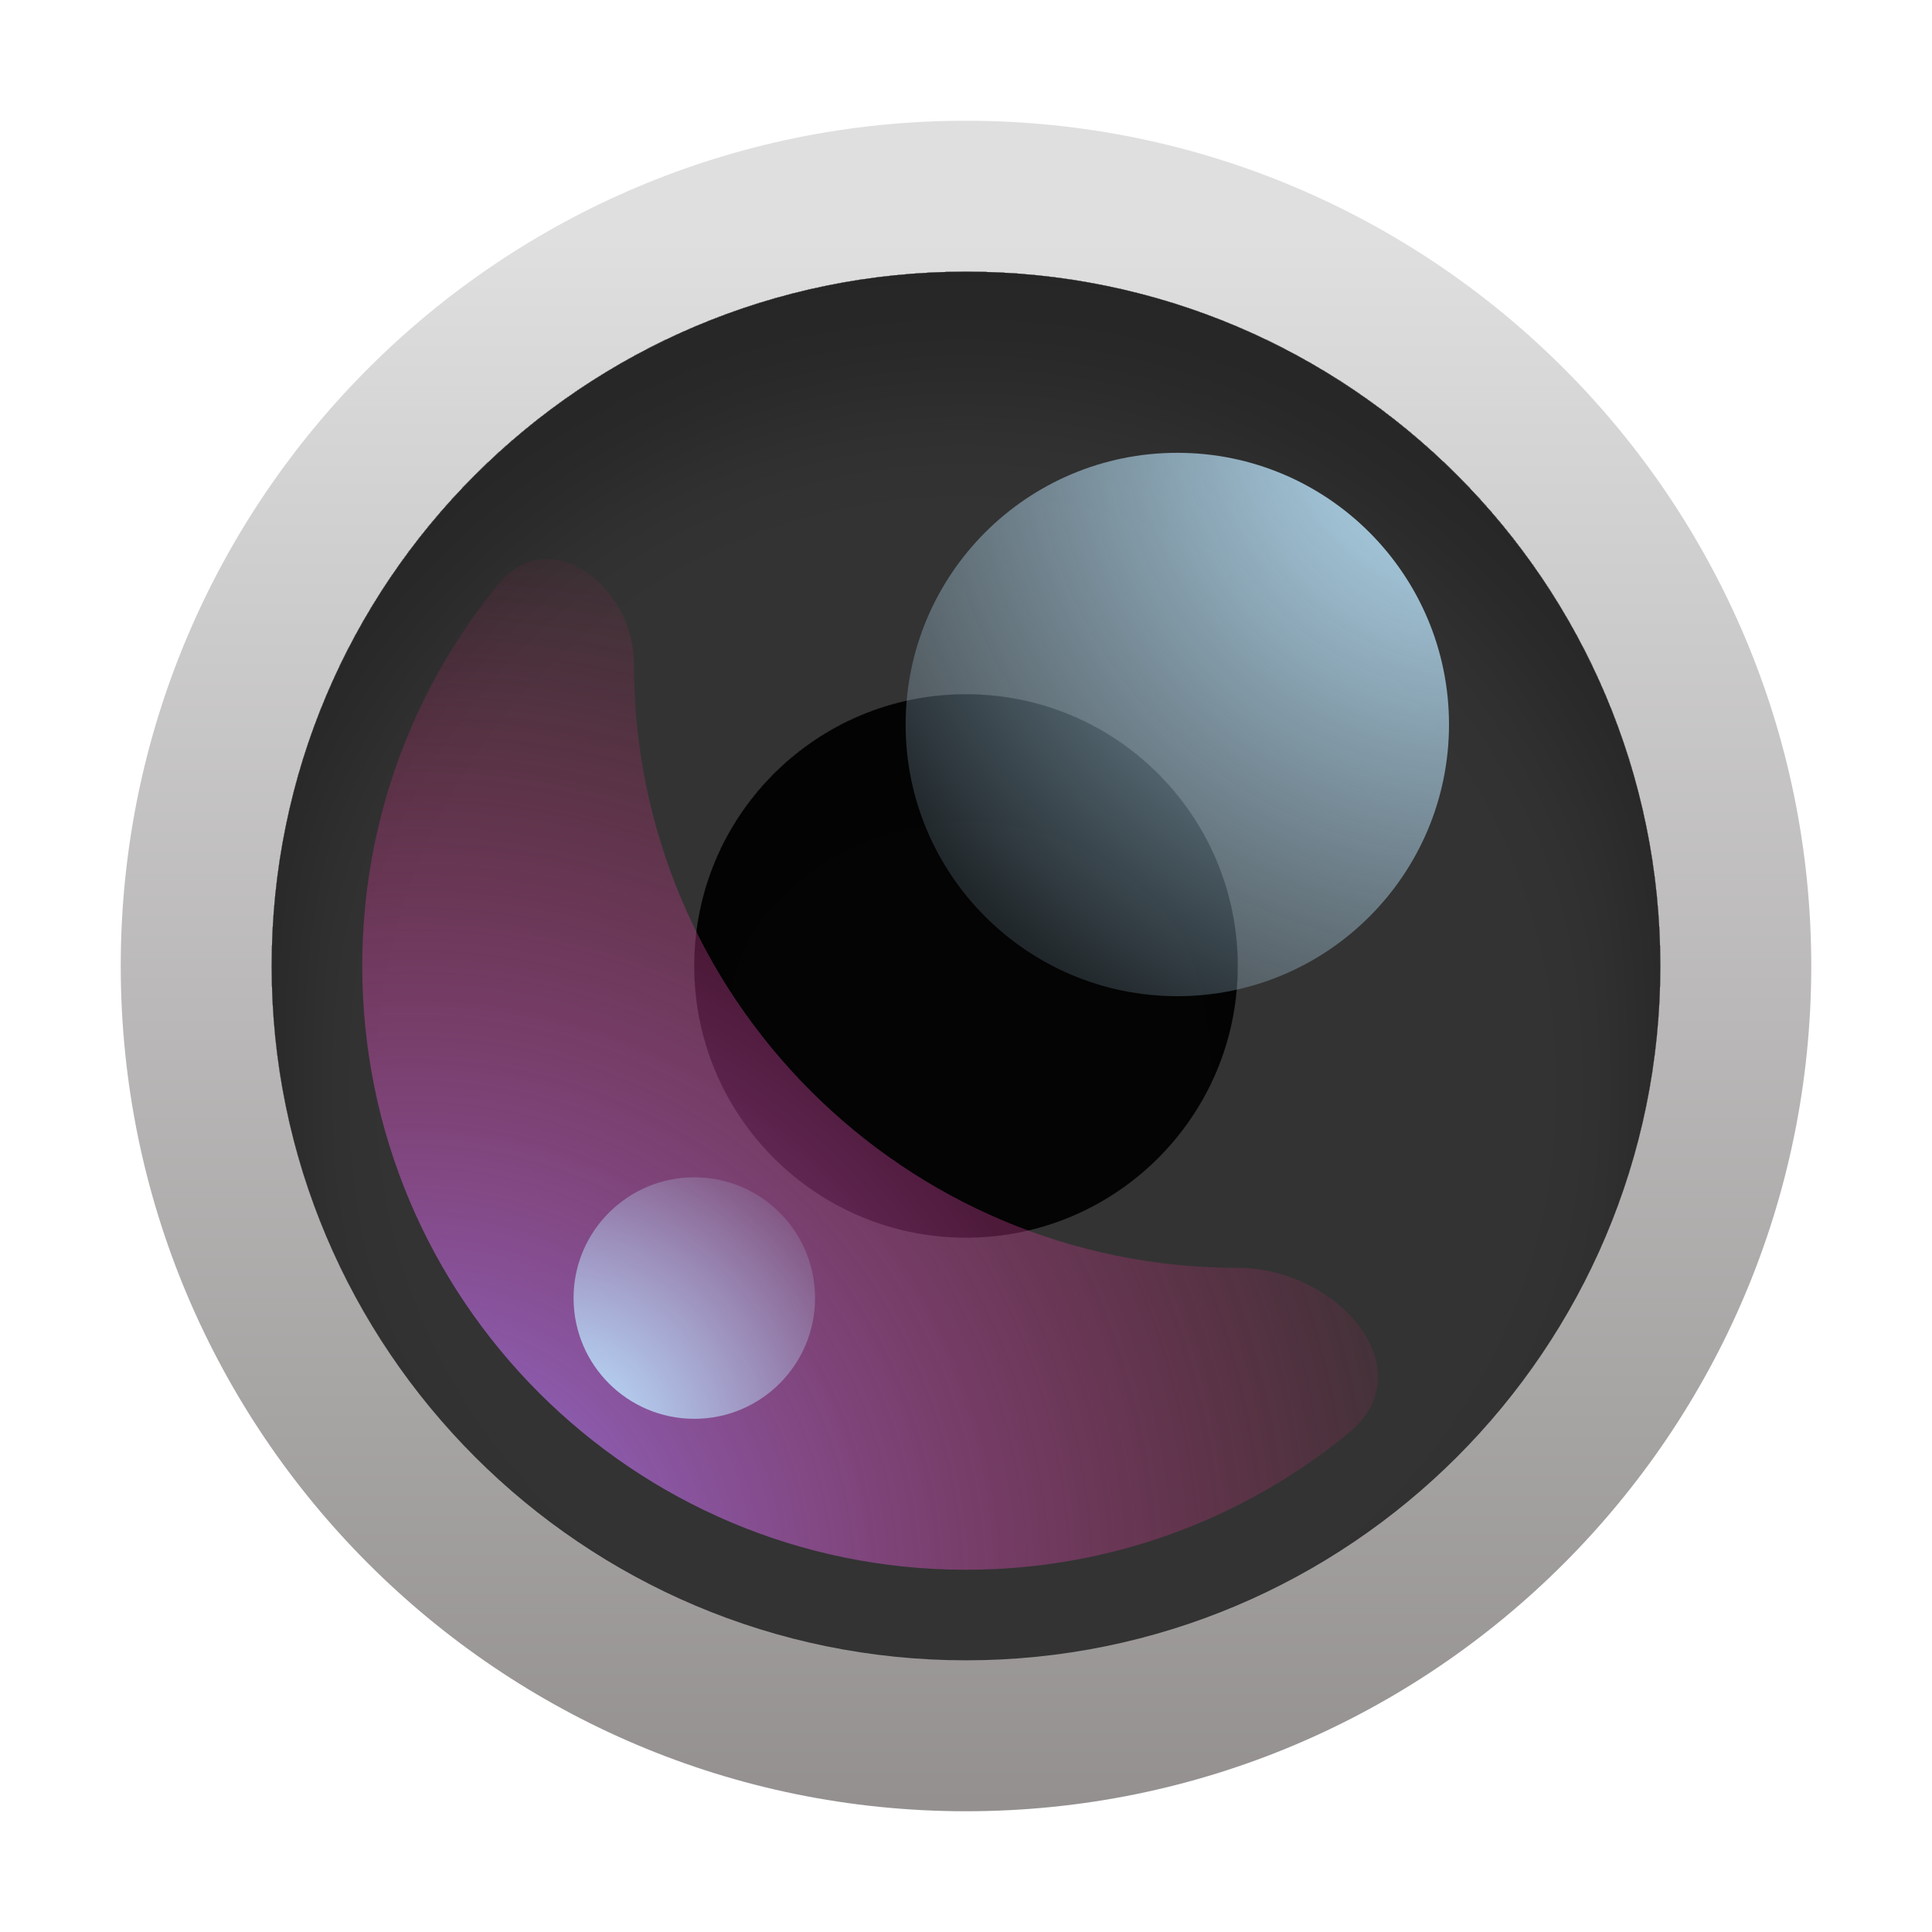
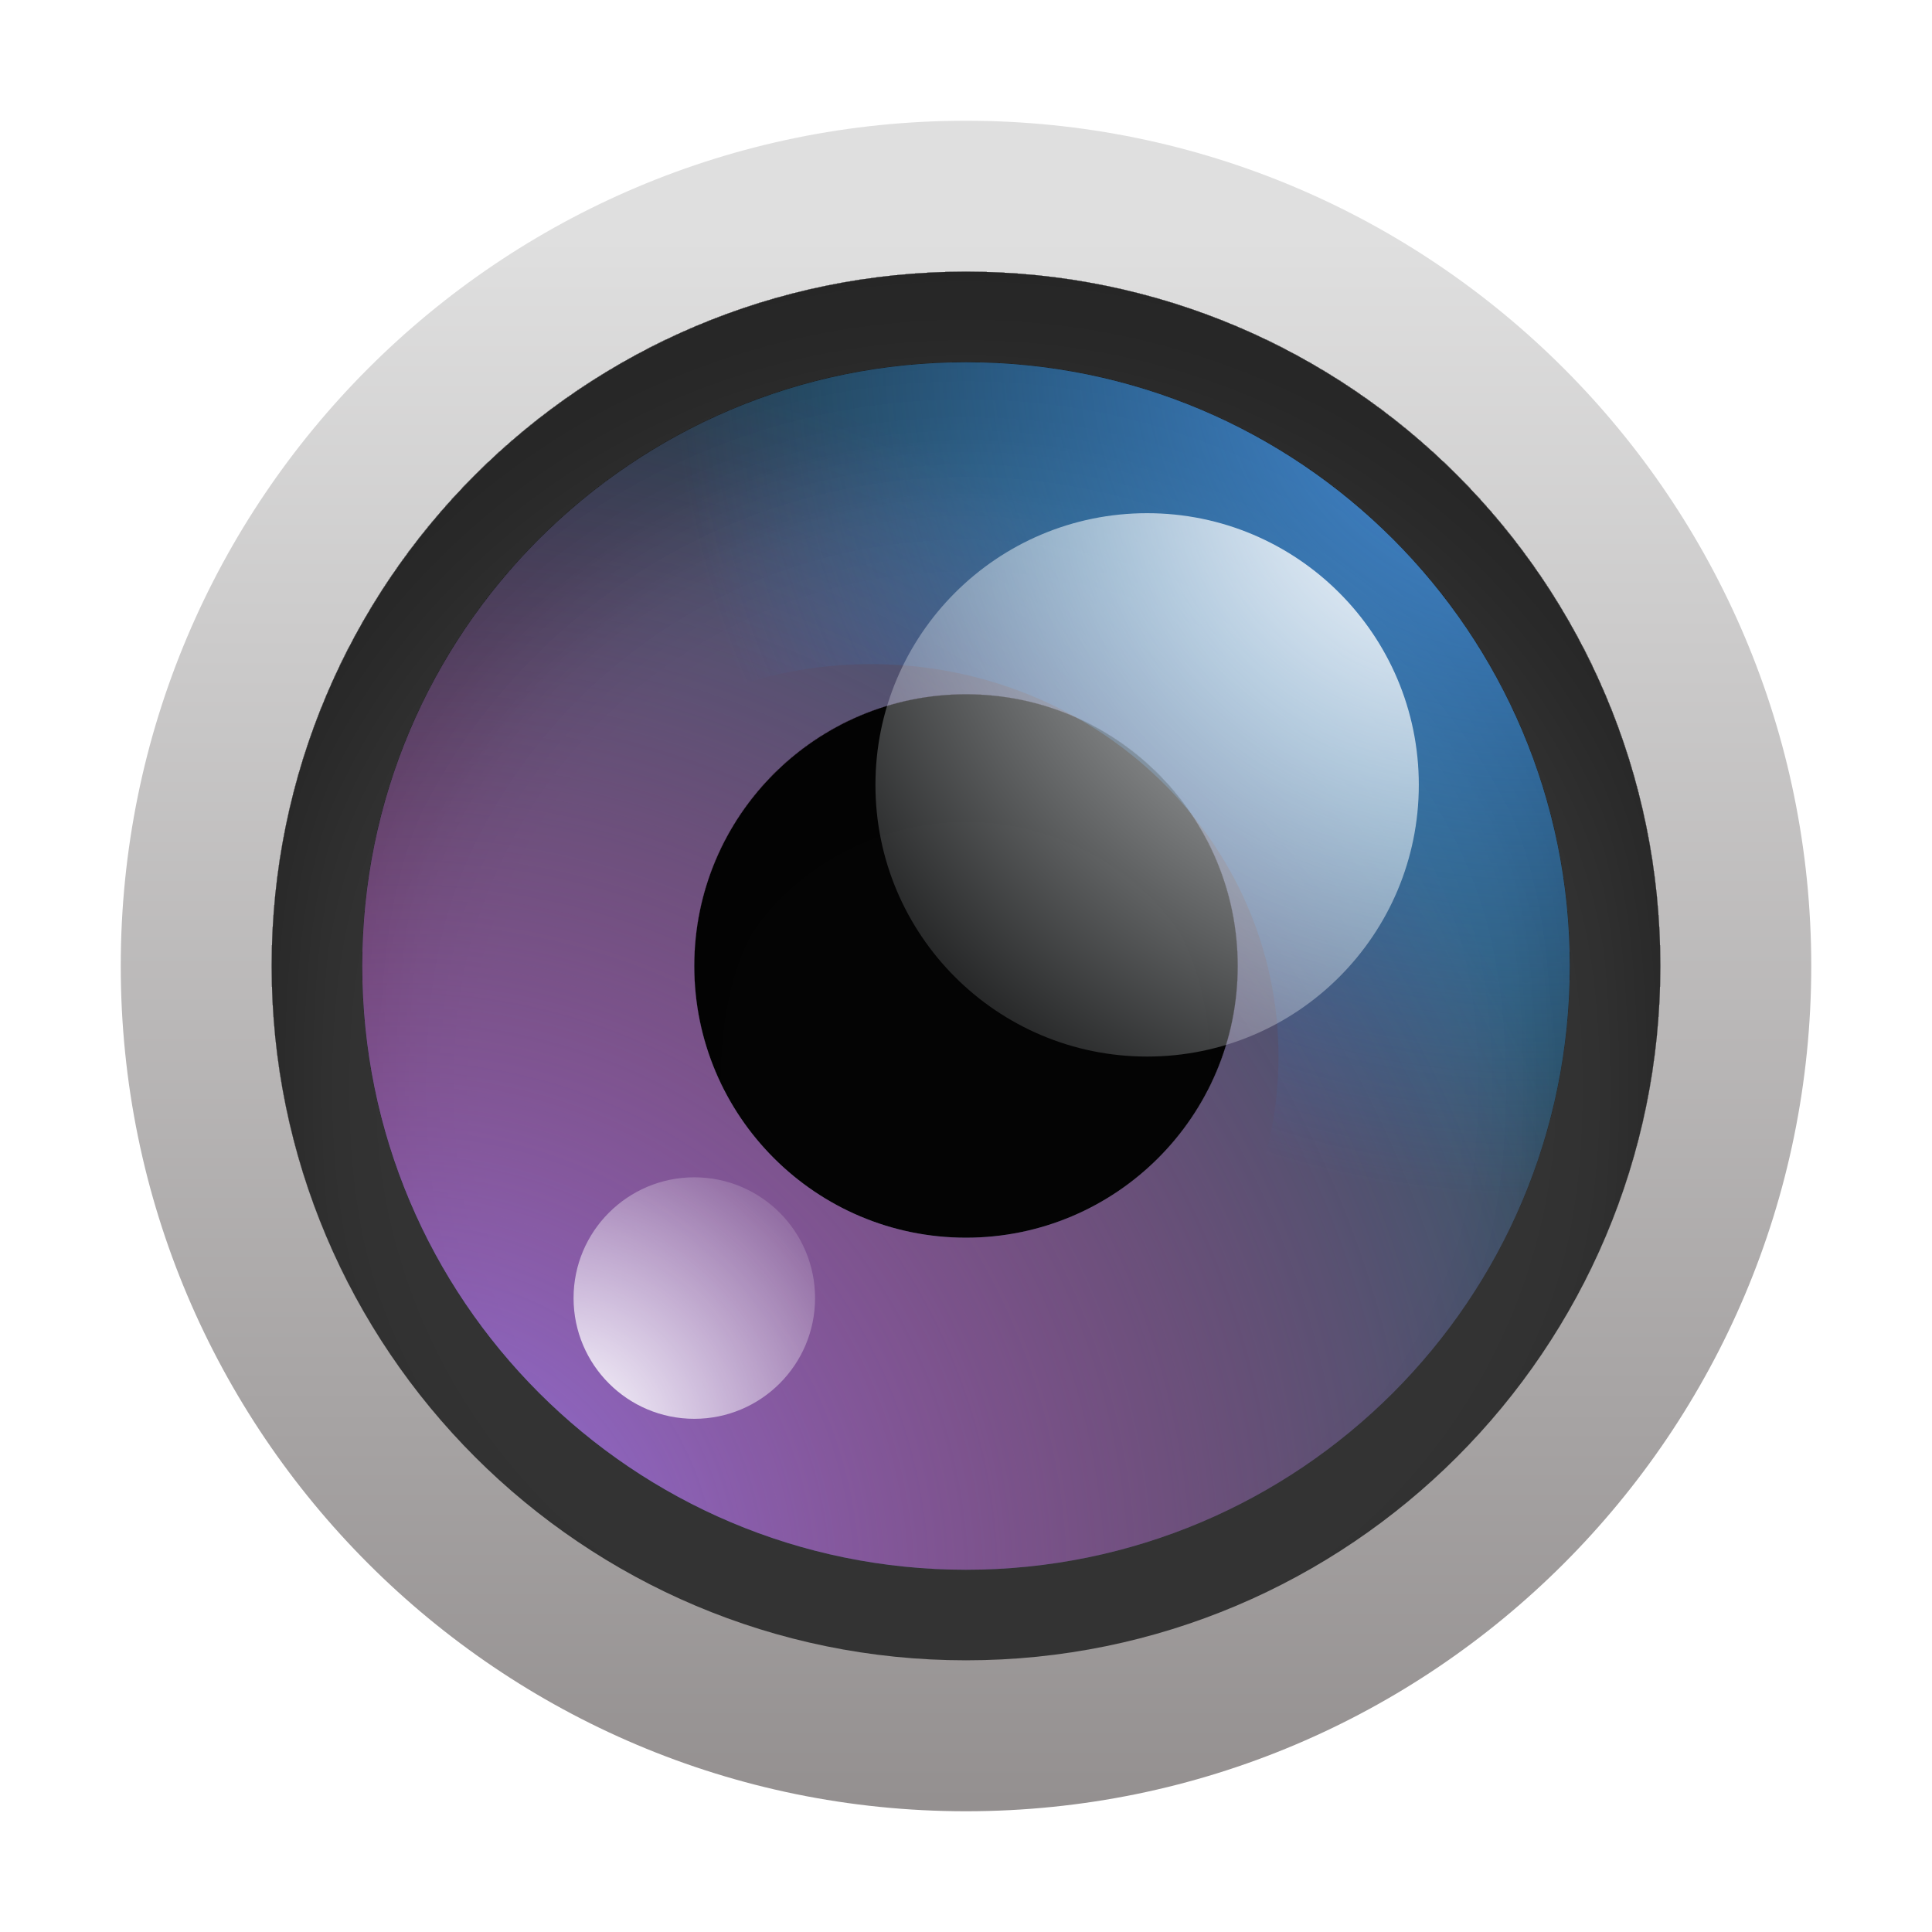
<svg xmlns="http://www.w3.org/2000/svg" width="64" height="64" viewBox="0 0 64 64" fill="none">
  <path d="M32 60C47.464 60 60 47.464 60 32C60 16.536 47.464 4 32 4C16.536 4 4 16.536 4 32C4 47.464 16.536 60 32 60Z" fill="url(#paint0_linear)" />
  <g filter="url(#filter0_i)">
    <path d="M32 55C44.703 55 55 44.703 55 32C55 19.297 44.703 9 32 9C19.297 9 9 19.297 9 32C9 44.703 19.297 55 32 55Z" fill="#333333" />
  </g>
  <g filter="url(#filter1_i)">
+     <path d="M32 52C43.046 52 52 43.046 52 32C52 20.954 43.046 12 32 12C20.954 12 12 20.954 12 32C12 43.046 20.954 52 32 52Z" fill="#40BAFF" fill-opacity="0.29" />
+   </g>
+   <g filter="url(#filter2_i)">
    <path d="M32 41C36.971 41 41 36.971 41 32C41 27.029 36.971 23 32 23C27.029 23 23 27.029 23 32C23 36.971 27.029 41 32 41Z" fill="#040404" />
  </g>
-   <path d="M39 33C43.971 33 48 28.971 48 24C48 19.029 43.971 15 39 15C34.029 15 30 19.029 30 24C30 28.971 34.029 33 39 33Z" fill="url(#paint1_radial)" />
-   <path fill-rule="evenodd" clip-rule="evenodd" d="M44.667 47.478C47.234 45.375 44.319 42 41 42V42C29.954 42 21 33.045 21 22V22C21 19.387 18.177 17.312 16.522 19.333C13.696 22.782 12 27.193 12 32C12 43.045 20.954 52 32 52C36.807 52 41.218 50.304 44.667 47.478Z" fill="url(#paint2_radial)" />
-   <path d="M23 39C20.791 39 19 40.791 19 43C19 45.209 20.791 47 23 47C25.209 47 27 45.209 27 43C27 40.791 25.209 39 23 39Z" fill="url(#paint3_radial)" />
+   <path fill-rule="evenodd" clip-rule="evenodd" d="M52 32C52 43.046 43.046 52 32 52C20.954 52 12 43.046 12 32C12 20.954 20.954 12 32 12C37.707 12 42.856 14.39 46.5 18.225C49.908 21.812 52 26.662 52 32ZM41 32C41 36.971 36.971 41 32 41C27.029 41 23 36.971 23 32C23 27.029 27.029 23 32 23C34.568 23 36.885 24.076 38.525 25.801C40.059 27.415 41 29.598 41 32Z" fill="url(#paint1_radial)" />
+   <path d="M23 39C20.791 39 19 40.791 19 43C19 45.209 20.791 47 23 47C25.209 47 27 45.209 27 43C27 40.791 25.209 39 23 39Z" fill="url(#paint2_radial)" />
+   <path fill-rule="evenodd" clip-rule="evenodd" d="M12 32C12 20.954 20.954 12 32 12C43.046 12 52 20.954 52 32C52 43.046 43.046 52 32 52C26.293 52 21.144 49.609 17.5 45.775C14.092 42.188 12 37.339 12 32ZM15.352 35C15.352 27.82 21.397 22 28.852 22C36.308 22 42.352 27.82 42.352 35C42.352 42.18 36.308 48 28.852 48C25 48 21.525 46.446 19.065 43.954C16.764 41.623 15.352 38.47 15.352 35Z" fill="url(#paint3_radial)" />
+   <path d="M38 35C42.971 35 47 30.971 47 26C47 21.029 42.971 17 38 17C33.029 17 29 21.029 29 26C29 30.971 33.029 35 38 35Z" fill="url(#paint4_radial)" />
  <defs>
    <filter id="filter0_i" x="9" y="9" width="46" height="50" filterUnits="userSpaceOnUse" color-interpolation-filters="sRGB">
      <feFlood flood-opacity="0" result="BackgroundImageFix" />
      <feBlend mode="normal" in="SourceGraphic" in2="BackgroundImageFix" result="shape" />
      <feColorMatrix in="SourceAlpha" type="matrix" values="0 0 0 0 0 0 0 0 0 0 0 0 0 0 0 0 0 0 127 0" result="hardAlpha" />
      <feOffset dy="4" />
      <feGaussianBlur stdDeviation="2" />
      <feComposite in2="hardAlpha" operator="arithmetic" k2="-1" k3="1" />
      <feColorMatrix type="matrix" values="0 0 0 0 0 0 0 0 0 0 0 0 0 0 0 0 0 0 0.25 0" />
      <feBlend mode="normal" in2="shape" result="effect1_innerShadow" />
    </filter>
-     <filter id="filter1_i" x="23" y="23" width="18" height="22" filterUnits="userSpaceOnUse" color-interpolation-filters="sRGB">
+     <filter id="filter1_i" x="12" y="12" width="40" height="44" filterUnits="userSpaceOnUse" color-interpolation-filters="sRGB">
+       <feFlood flood-opacity="0" result="BackgroundImageFix" />
+       <feBlend mode="normal" in="SourceGraphic" in2="BackgroundImageFix" result="shape" />
+       <feColorMatrix in="SourceAlpha" type="matrix" values="0 0 0 0 0 0 0 0 0 0 0 0 0 0 0 0 0 0 127 0" result="hardAlpha" />
+       <feOffset dy="4" />
+       <feGaussianBlur stdDeviation="2" />
+       <feComposite in2="hardAlpha" operator="arithmetic" k2="-1" k3="1" />
+       <feColorMatrix type="matrix" values="0 0 0 0 0 0 0 0 0 0 0 0 0 0 0 0 0 0 0.25 0" />
+       <feBlend mode="normal" in2="shape" result="effect1_innerShadow" />
+     </filter>
+     <filter id="filter2_i" x="23" y="23" width="18" height="22" filterUnits="userSpaceOnUse" color-interpolation-filters="sRGB">
      <feFlood flood-opacity="0" result="BackgroundImageFix" />
      <feBlend mode="normal" in="SourceGraphic" in2="BackgroundImageFix" result="shape" />
      <feColorMatrix in="SourceAlpha" type="matrix" values="0 0 0 0 0 0 0 0 0 0 0 0 0 0 0 0 0 0 127 0" result="hardAlpha" />
      <feOffset dy="4" />
      <feGaussianBlur stdDeviation="2" />
      <feComposite in2="hardAlpha" operator="arithmetic" k2="-1" k3="1" />
      <feColorMatrix type="matrix" values="0 0 0 0 0 0 0 0 0 0 0 0 0 0 0 0 0 0 0.25 0" />
      <feBlend mode="normal" in2="shape" result="effect1_innerShadow" />
    </filter>
    <linearGradient id="paint0_linear" x1="33.75" y1="7.847" x2="33.75" y2="59.719" gradientUnits="userSpaceOnUse">
      <stop stop-color="#DFDFDF" />
      <stop offset="1" stop-color="#949090" />
    </linearGradient>
-     <radialGradient id="paint1_radial" cx="0" cy="0" r="1" gradientUnits="userSpaceOnUse" gradientTransform="translate(49 13.5) rotate(135) scale(27.5772)">
-       <stop stop-color="#BDE7FF" />
-       <stop offset="1" stop-color="#BDE7FF" stop-opacity="0" />
-     </radialGradient>
-     <radialGradient id="paint2_radial" cx="0" cy="0" r="1" gradientUnits="userSpaceOnUse" gradientTransform="translate(13.4715 52.7557) rotate(-45.7725) scale(36.9185 36.9051)">
+     <radialGradient id="paint1_radial" cx="0" cy="0" r="1" gradientUnits="userSpaceOnUse" gradientTransform="translate(13.6327 52.8696) rotate(-46.8087) scale(41.7445 41.6613)">
      <stop stop-color="#8F76E4" />
      <stop offset="1" stop-color="#E91E63" stop-opacity="0" />
    </radialGradient>
-     <radialGradient id="paint3_radial" cx="0" cy="0" r="1" gradientUnits="userSpaceOnUse" gradientTransform="translate(18.5556 47.6667) rotate(-45) scale(12.2565)">
-       <stop stop-color="#BDE7FF" />
-       <stop offset="1" stop-color="#BDE7FF" stop-opacity="0" />
+     <radialGradient id="paint2_radial" cx="0" cy="0" r="1" gradientUnits="userSpaceOnUse" gradientTransform="translate(18.5556 47.6667) rotate(-45) scale(12.2565)">
+       <stop stop-color="white" />
+       <stop offset="1" stop-color="white" stop-opacity="0" />
+     </radialGradient>
+     <radialGradient id="paint3_radial" cx="0" cy="0" r="1" gradientUnits="userSpaceOnUse" gradientTransform="translate(50.6266 11.2725) rotate(133.334) scale(35.0215 34.9623)">
+       <stop stop-color="#59A5FF" stop-opacity="0.85" />
+       <stop offset="0.812" stop-color="#1E88E9" stop-opacity="0" />
+     </radialGradient>
+     <radialGradient id="paint4_radial" cx="0" cy="0" r="1" gradientUnits="userSpaceOnUse" gradientTransform="translate(48 15.5) rotate(135) scale(27.5772)">
+       <stop stop-color="white" />
+       <stop offset="1" stop-color="#F3FBFF" stop-opacity="0" />
    </radialGradient>
  </defs>
</svg>
